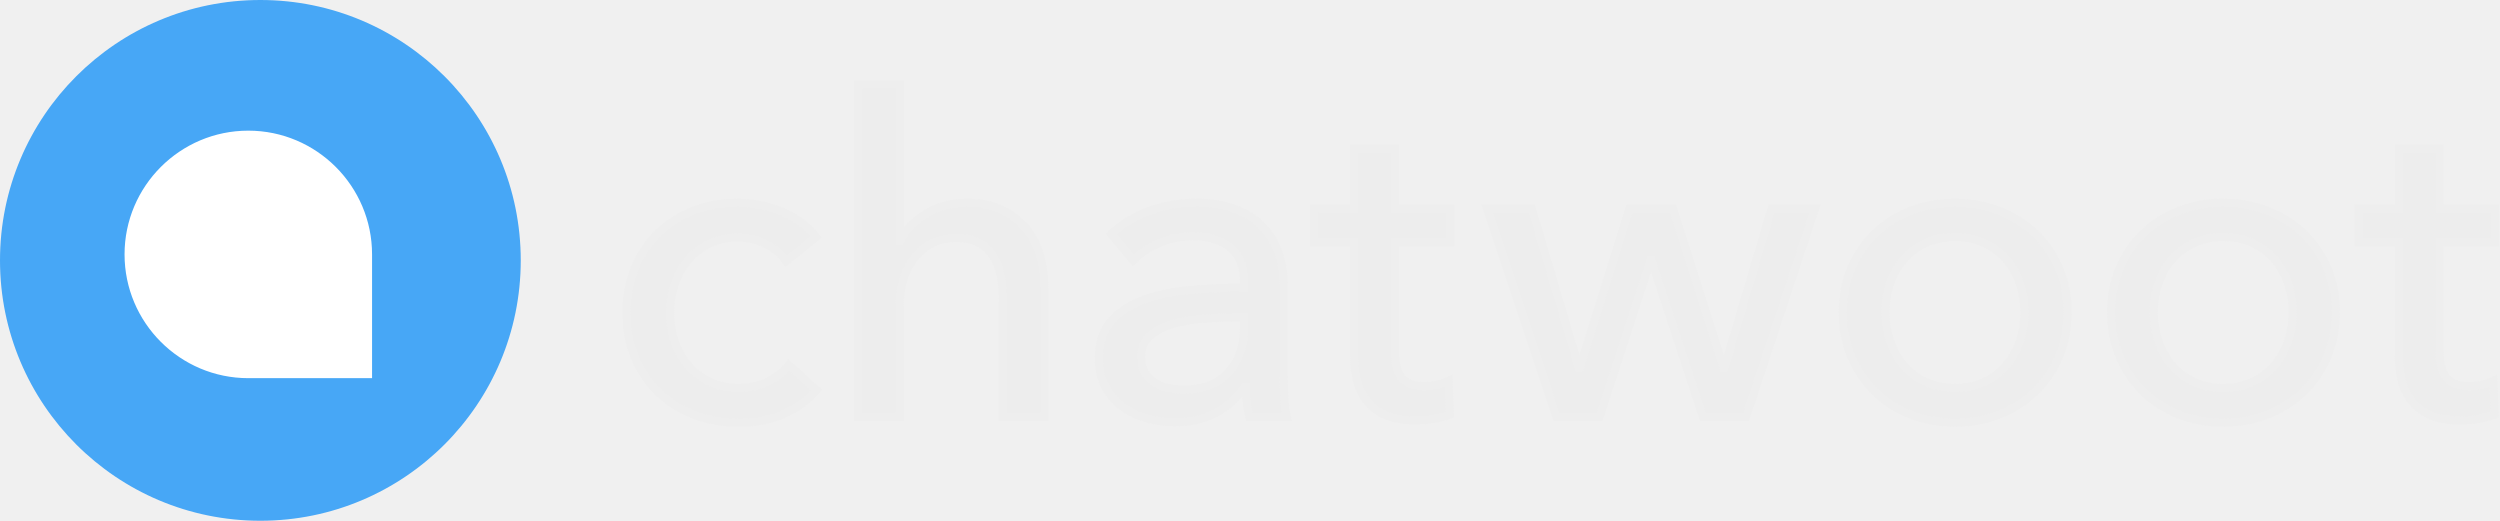
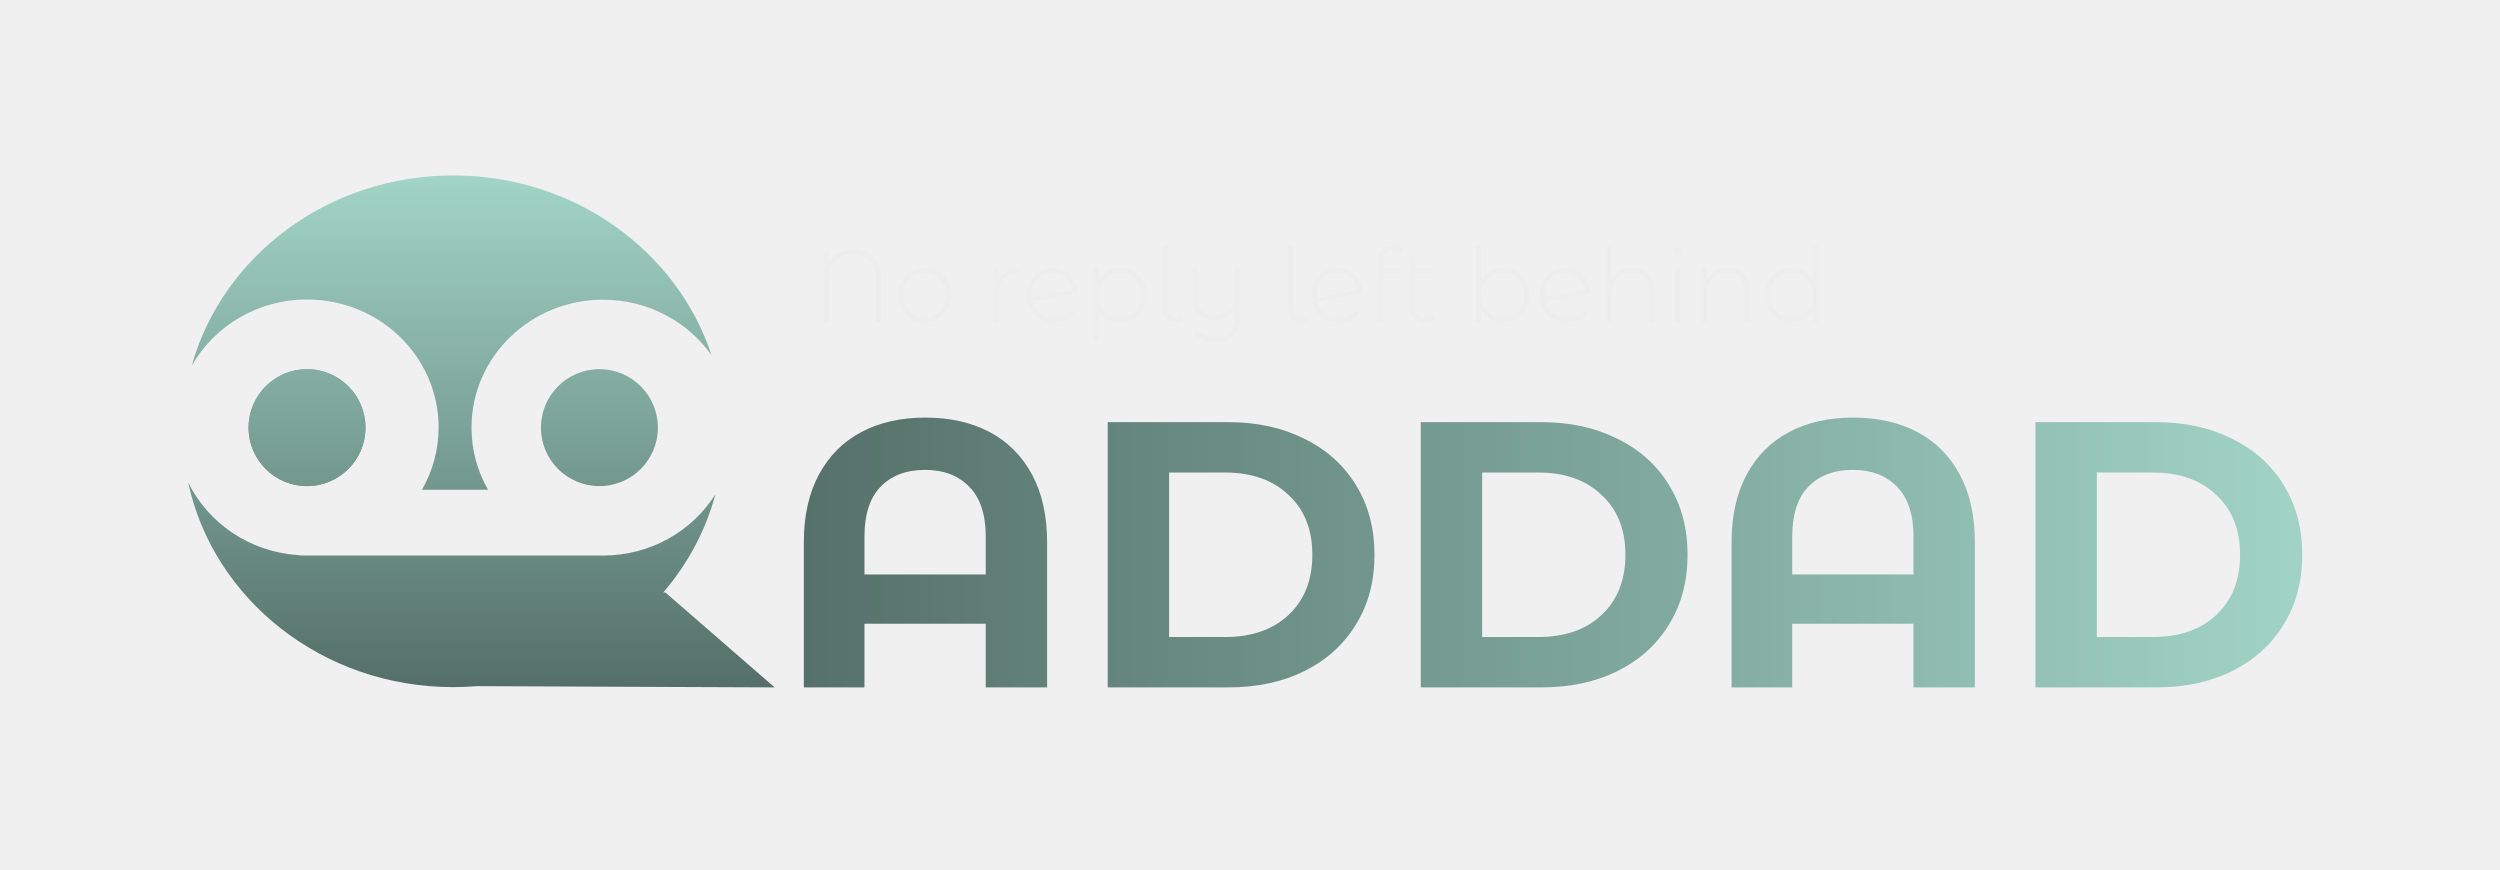
- <svg xmlns="http://www.w3.org/2000/svg" width="2458px" height="512px" viewBox="0 0 2458 512" version="1.1">
-   <g id="Page-1" stroke="none" stroke-width="1" fill="none" fill-rule="evenodd">
-     <g id="logo" fill-rule="nonzero">
-       <g id="woot-log">
-         <circle id="Oval" fill="#47A7F6" cx="256" cy="256" r="256" />
-         <path d="M362.808,368.808 L244.123,368.808 C178.699,368.808 125.457,315.562 125.457,250.122 C125.457,184.703 178.699,131.457 244.124,131.457 C309.565,131.457 362.808,184.703 362.808,250.122 L362.808,368.808 Z" id="Fill-1" stroke="#FFFFFF" stroke-width="6" fill="#FFFFFF" />
-       </g>
-       <path d="M772.982,256.848 C768.658,250.217 762.171,244.667 753.522,240.198 C744.872,235.73 735.647,233.495 725.844,233.495 C715.177,233.495 705.735,235.513 697.518,239.55 C689.302,243.586 682.31,248.992 676.544,255.767 C670.778,262.542 666.381,270.398 663.354,279.336 C660.327,288.273 658.813,297.643 658.813,307.446 C658.813,317.248 660.327,326.618 663.354,335.555 C666.381,344.493 670.778,352.349 676.544,359.124 C682.31,365.899 689.374,371.305 697.735,375.341 C706.095,379.378 715.609,381.396 726.277,381.396 C736.656,381.396 746.098,379.378 754.603,375.341 C763.108,371.305 770.099,365.827 775.577,358.908 L802.822,383.558 C794.173,393.649 783.361,401.505 770.387,407.127 C757.414,412.749 742.71,415.56 726.277,415.56 C710.42,415.56 695.789,412.965 682.382,407.776 C668.976,402.586 657.372,395.307 647.569,385.937 C637.767,376.567 630.055,365.251 624.433,351.989 C618.811,338.727 616,323.879 616,307.446 C616,291.3 618.739,276.597 624.217,263.335 C629.695,250.073 637.335,238.685 647.137,229.171 C656.939,219.657 668.544,212.305 681.95,207.115 C695.356,201.926 709.843,199.331 725.412,199.331 C739.827,199.331 754.17,202.214 768.441,207.98 C782.713,213.746 794.028,222.107 802.389,233.063 L772.982,256.848 Z M885.421,236.09 C890.322,225.999 898.683,217.35 910.504,210.143 C922.324,202.935 935.586,199.331 950.29,199.331 C963.552,199.331 974.94,201.565 984.454,206.034 C993.968,210.503 1001.896,216.485 1008.239,223.981 C1014.582,231.477 1019.267,240.27 1022.294,250.361 C1025.321,260.452 1026.835,271.263 1026.835,282.795 L1026.835,409.938 L986.184,409.938 L986.184,296.634 C986.184,288.273 985.535,280.345 984.238,272.849 C982.94,265.353 980.562,258.722 977.102,252.956 C973.643,247.19 968.958,242.577 963.047,239.117 C957.137,235.658 949.425,233.928 939.911,233.928 C923.766,233.928 910.504,240.054 900.125,252.307 C889.746,264.56 884.556,280.921 884.556,301.391 L884.556,409.938 L843.905,409.938 L843.905,83 L884.556,83 L884.556,236.09 L885.421,236.09 Z M1223.171,277.174 C1223.171,261.893 1218.558,250.577 1209.332,243.226 C1200.106,235.874 1187.853,232.198 1172.573,232.198 C1161.041,232.198 1150.157,234.432 1139.923,238.901 C1129.688,243.37 1121.111,249.064 1114.191,255.983 L1092.568,230.036 C1102.659,220.522 1114.984,213.026 1129.544,207.548 C1144.103,202.07 1159.743,199.331 1176.465,199.331 C1191.169,199.331 1203.926,201.421 1214.738,205.602 C1225.549,209.782 1234.415,215.476 1241.334,222.684 C1248.253,229.892 1253.443,238.396 1256.902,248.199 C1260.362,258.001 1262.092,268.524 1262.092,279.768 L1262.092,369.287 C1262.092,376.206 1262.308,383.486 1262.741,391.126 C1263.173,398.766 1263.966,405.037 1265.119,409.938 L1228.36,409.938 C1226.054,400.136 1224.9,390.333 1224.9,380.531 L1223.603,380.531 C1216.107,391.487 1206.665,399.991 1195.277,406.046 C1183.889,412.1 1170.411,415.128 1154.842,415.128 C1146.77,415.128 1138.337,414.046 1129.544,411.884 C1120.75,409.722 1112.75,406.19 1105.542,401.289 C1098.334,396.388 1092.352,389.901 1087.595,381.828 C1082.838,373.756 1080.46,363.809 1080.46,351.989 C1080.46,336.42 1084.64,324.095 1093.001,315.014 C1101.362,305.932 1112.317,299.013 1125.868,294.256 C1139.418,289.499 1154.698,286.399 1171.708,284.958 C1188.718,283.516 1205.872,282.795 1223.171,282.795 L1223.171,277.174 Z M1213.224,312.203 C1203.133,312.203 1192.682,312.635 1181.871,313.5 C1171.059,314.365 1161.257,316.095 1152.464,318.689 C1143.67,321.284 1136.391,325.176 1130.625,330.366 C1124.859,335.555 1121.976,342.475 1121.976,351.124 C1121.976,357.178 1123.201,362.224 1125.651,366.26 C1128.102,370.296 1131.345,373.612 1135.382,376.206 C1139.418,378.801 1143.887,380.603 1148.788,381.612 C1153.689,382.621 1158.734,383.126 1163.924,383.126 C1182.952,383.126 1197.584,377.432 1207.818,366.044 C1218.053,354.655 1223.171,340.312 1223.171,323.014 L1223.171,312.203 L1213.224,312.203 Z M1425.993,238.252 L1371.504,238.252 L1371.504,345.069 C1371.504,357.467 1373.81,366.332 1378.423,371.666 C1383.036,376.999 1390.388,379.666 1400.478,379.666 C1404.226,379.666 1408.263,379.234 1412.587,378.369 C1416.912,377.504 1420.804,376.206 1424.264,374.477 L1425.561,407.776 C1420.66,409.506 1415.254,410.875 1409.344,411.884 C1403.433,412.893 1397.307,413.398 1390.964,413.398 C1371.648,413.398 1356.872,408.064 1346.637,397.397 C1336.402,386.729 1331.285,370.729 1331.285,349.394 L1331.285,238.252 L1291.931,238.252 L1291.931,204.953 L1331.285,204.953 L1331.285,146.139 L1371.504,146.139 L1371.504,204.953 L1425.993,204.953 L1425.993,238.252 Z M1506.078,204.953 L1552.351,361.503 L1553.216,361.503 L1602.083,204.953 L1644.897,204.953 L1694.629,361.503 L1695.494,361.503 L1741.767,204.953 L1784.581,204.953 L1716.685,409.938 L1674.304,409.938 L1623.706,255.983 L1622.841,255.983 L1572.676,409.938 L1530.295,409.938 L1461.967,204.953 L1506.078,204.953 Z M2032.811,307.013 C2032.811,322.87 2030,337.429 2024.378,350.691 C2018.756,363.953 2010.972,375.413 2001.026,385.072 C1991.079,394.73 1979.331,402.226 1965.78,407.56 C1952.23,412.893 1937.671,415.56 1922.102,415.56 C1906.534,415.56 1891.974,412.893 1878.424,407.56 C1864.873,402.226 1853.197,394.73 1843.395,385.072 C1833.592,375.413 1825.88,363.953 1820.258,350.691 C1814.636,337.429 1811.825,322.87 1811.825,307.013 C1811.825,291.156 1814.636,276.669 1820.258,263.551 C1825.88,250.433 1833.592,239.117 1843.395,229.603 C1853.197,220.089 1864.873,212.665 1878.424,207.332 C1891.974,201.998 1906.534,199.331 1922.102,199.331 C1937.671,199.331 1952.23,201.998 1965.78,207.332 C1979.331,212.665 1991.079,220.089 2001.026,229.603 C2010.972,239.117 2018.756,250.433 2024.378,263.551 C2030,276.669 2032.811,291.156 2032.811,307.013 Z M1990.43,307.013 C1990.43,297.211 1988.917,287.841 1985.89,278.903 C1982.862,269.966 1978.466,262.11 1972.7,255.334 C1966.934,248.559 1959.798,243.154 1951.293,239.117 C1942.788,235.081 1933.058,233.063 1922.102,233.063 C1911.146,233.063 1901.416,235.081 1892.911,239.117 C1884.406,243.154 1877.271,248.559 1871.505,255.334 C1865.738,262.11 1861.342,269.966 1858.315,278.903 C1855.287,287.841 1853.774,297.211 1853.774,307.013 C1853.774,316.816 1855.287,326.185 1858.315,335.123 C1861.342,344.06 1865.738,351.989 1871.505,358.908 C1877.271,365.827 1884.406,371.305 1892.911,375.341 C1901.416,379.378 1911.146,381.396 1922.102,381.396 C1933.058,381.396 1942.788,379.378 1951.293,375.341 C1959.798,371.305 1966.934,365.827 1972.7,358.908 C1978.466,351.989 1982.862,344.06 1985.89,335.123 C1988.917,326.185 1990.43,316.816 1990.43,307.013 Z M2296.611,307.013 C2296.611,322.87 2293.8,337.429 2288.178,350.691 C2282.556,363.953 2274.771,375.413 2264.825,385.072 C2254.878,394.73 2243.13,402.226 2229.58,407.56 C2216.029,412.893 2201.47,415.56 2185.901,415.56 C2170.333,415.56 2155.774,412.893 2142.223,407.56 C2128.673,402.226 2116.996,394.73 2107.194,385.072 C2097.392,375.413 2089.68,363.953 2084.058,350.691 C2078.436,337.429 2075.625,322.87 2075.625,307.013 C2075.625,291.156 2078.436,276.669 2084.058,263.551 C2089.68,250.433 2097.392,239.117 2107.194,229.603 C2116.996,220.089 2128.673,212.665 2142.223,207.332 C2155.774,201.998 2170.333,199.331 2185.901,199.331 C2201.47,199.331 2216.029,201.998 2229.58,207.332 C2243.13,212.665 2254.878,220.089 2264.825,229.603 C2274.771,239.117 2282.556,250.433 2288.178,263.551 C2293.8,276.669 2296.611,291.156 2296.611,307.013 Z M2254.23,307.013 C2254.23,297.211 2252.716,287.841 2249.689,278.903 C2246.662,269.966 2242.265,262.11 2236.499,255.334 C2230.733,248.559 2223.597,243.154 2215.092,239.117 C2206.587,235.081 2196.857,233.063 2185.901,233.063 C2174.946,233.063 2165.215,235.081 2156.71,239.117 C2148.205,243.154 2141.07,248.559 2135.304,255.334 C2129.538,262.11 2125.141,269.966 2122.114,278.903 C2119.087,287.841 2117.573,297.211 2117.573,307.013 C2117.573,316.816 2119.087,326.185 2122.114,335.123 C2125.141,344.06 2129.538,351.989 2135.304,358.908 C2141.07,365.827 2148.205,371.305 2156.71,375.341 C2165.215,379.378 2174.946,381.396 2185.901,381.396 C2196.857,381.396 2206.587,379.378 2215.092,375.341 C2223.597,371.305 2230.733,365.827 2236.499,358.908 C2242.265,351.989 2246.662,344.06 2249.689,335.123 C2252.716,326.185 2254.23,316.816 2254.23,307.013 Z M2453.16,238.252 L2398.671,238.252 L2398.671,345.069 C2398.671,357.467 2400.977,366.332 2405.59,371.666 C2410.203,376.999 2417.554,379.666 2427.645,379.666 C2431.393,379.666 2435.429,379.234 2439.754,378.369 C2444.079,377.504 2447.971,376.206 2451.43,374.477 L2452.728,407.776 C2447.827,409.506 2442.421,410.875 2436.511,411.884 C2430.6,412.893 2424.474,413.398 2418.131,413.398 C2398.815,413.398 2384.039,408.064 2373.804,397.397 C2363.569,386.729 2358.452,370.729 2358.452,349.394 L2358.452,238.252 L2319.098,238.252 L2319.098,204.953 L2358.452,204.953 L2358.452,146.139 L2398.671,146.139 L2398.671,204.953 L2453.16,204.953 L2453.16,238.252 Z" id="chatwoot" stroke="#EEEEEE" stroke-width="8" fill="#EDEDED" />
-     </g>
-   </g>
+ <svg xmlns="http://www.w3.org/2000/svg" width="342" height="119" viewBox="0 0 342 119" fill="none">
+   <path d="M50 58.5C50 62.918 46.418 66.5 42 66.5C37.582 66.5 34 62.918 34 58.5C34 54.082 37.582 50.5 42 50.5C46.418 50.5 50 54.082 50 58.5Z" fill="url(#paint0_linear_267_77)" />
+   <path fill-rule="evenodd" clip-rule="evenodd" d="M62 24C78.6 24 92.647 34.341 97.334 48.585C94.088 44.003 88.655 41 82.5 41C72.559 41 64.5 48.835 64.5 58.5C64.5 61.585 65.321 64.483 66.762 67H57.722C59.173 64.477 60 61.569 60 58.472C60 48.808 51.941 40.972 42 40.972C35.203 40.972 29.286 44.635 26.223 50.041C30.407 35.051 44.839 24 62 24ZM82.5 76C89.008 76 94.709 72.642 97.871 67.611C96.534 72.605 94.063 77.17 90.732 81.049L91.027 81.051L105.973 94.037L65.223 93.865C64.16 93.952 63.086 94 62 94C44.092 94 29.156 81.966 25.736 65.98C28.448 71.525 34.072 75.463 40.686 75.927C40.95 75.975 41.222 76 41.5 76H82.5ZM50 58.5C50 62.918 46.418 66.5 42 66.5C37.582 66.5 34 62.918 34 58.5C34 54.082 37.582 50.5 42 50.5C46.418 50.5 50 54.082 50 58.5Z" fill="url(#paint1_linear_267_77)" />
+   <path fill-rule="evenodd" clip-rule="evenodd" d="M82 66.5C86.418 66.5 90 62.918 90 58.5C90 54.082 86.418 50.5 82 50.5C77.582 50.5 74 54.082 74 58.5C74 62.918 77.582 66.5 82 66.5Z" fill="url(#paint2_linear_267_77)" />
+   <path d="M126.605 57.127C129.957 57.127 132.878 57.784 135.366 59.097C137.854 60.41 139.79 62.346 141.172 64.903C142.554 67.46 143.246 70.554 143.246 74.182V94.037H134.848V85.328H118.259V94.037H109.964V74.182C109.964 70.554 110.656 67.46 112.038 64.903C113.42 62.346 115.356 60.41 117.844 59.097C120.332 57.784 123.253 57.127 126.605 57.127ZM134.848 78.589V73.405C134.848 70.398 134.104 68.134 132.618 66.614C131.132 65.058 129.111 64.281 126.553 64.281C123.961 64.281 121.922 65.058 120.436 66.614C118.984 68.134 118.259 70.398 118.259 73.405V78.589H134.848ZM151.535 57.749H168.02C171.96 57.749 175.433 58.509 178.44 60.03C181.481 61.516 183.831 63.624 185.49 66.355C187.183 69.085 188.03 72.264 188.03 75.893C188.03 79.522 187.183 82.701 185.49 85.432C183.831 88.162 181.481 90.287 178.44 91.808C175.433 93.294 171.96 94.037 168.02 94.037H151.535V57.749ZM167.605 87.142C171.234 87.142 174.12 86.14 176.262 84.136C178.44 82.097 179.528 79.349 179.528 75.893C179.528 72.437 178.44 69.707 176.262 67.702C174.12 65.663 171.234 64.644 167.605 64.644H159.933V87.142H167.605ZM194.364 57.749H210.849C214.788 57.749 218.262 58.509 221.268 60.03C224.31 61.516 226.66 63.624 228.319 66.355C230.012 69.085 230.859 72.264 230.859 75.893C230.859 79.522 230.012 82.701 228.319 85.432C226.66 88.162 224.31 90.287 221.268 91.808C218.262 93.294 214.788 94.037 210.849 94.037H194.364V57.749ZM210.434 87.142C214.063 87.142 216.948 86.14 219.091 84.136C221.268 82.097 222.357 79.349 222.357 75.893C222.357 72.437 221.268 69.707 219.091 67.702C216.948 65.663 214.063 64.644 210.434 64.644H202.762V87.142H210.434ZM253.522 57.127C256.874 57.127 259.794 57.784 262.283 59.097C264.771 60.41 266.706 62.346 268.089 64.903C269.471 67.46 270.162 70.554 270.162 74.182V94.037H261.764V85.328H245.176V94.037H236.881V74.182C236.881 70.554 237.572 67.46 238.955 64.903C240.337 62.346 242.273 60.41 244.761 59.097C247.249 57.784 250.17 57.127 253.522 57.127ZM261.764 78.589V73.405C261.764 70.398 261.021 68.134 259.535 66.614C258.049 65.058 256.027 64.281 253.47 64.281C250.878 64.281 248.839 65.058 247.353 66.614C245.901 68.134 245.176 70.398 245.176 73.405V78.589H261.764ZM278.452 57.749H294.937C298.877 57.749 302.35 58.509 305.357 60.03C308.398 61.516 310.748 63.624 312.407 66.355C314.1 69.085 314.947 72.264 314.947 75.893C314.947 79.522 314.1 82.701 312.407 85.432C310.748 88.162 308.398 90.287 305.357 91.808C302.35 93.294 298.877 94.037 294.937 94.037H278.452V57.749ZM294.522 87.142C298.151 87.142 301.037 86.14 303.179 84.136C305.357 82.097 306.445 79.349 306.445 75.893C306.445 72.437 305.357 69.707 303.179 67.702C301.037 65.663 298.151 64.644 294.522 64.644H286.85V87.142H294.522Z" fill="url(#paint3_linear_267_77)" />
+   <path d="M116.783 34.167C117.959 34.167 118.878 34.512 119.541 35.203C120.203 35.894 120.535 36.883 120.535 38.171V44.037H119.821V38.199C119.821 37.098 119.545 36.262 118.995 35.693C118.444 35.114 117.665 34.825 116.657 34.825C115.621 34.825 114.818 35.128 114.249 35.735C113.679 36.342 113.395 37.247 113.395 38.451V44.037H112.681V34.237H113.381V36.127C113.679 35.474 114.118 34.984 114.697 34.657C115.275 34.33 115.971 34.167 116.783 34.167ZM126.496 44.093C125.806 44.093 125.18 43.934 124.62 43.617C124.07 43.3 123.636 42.861 123.318 42.301C123.001 41.732 122.842 41.092 122.842 40.383C122.842 39.674 123.001 39.039 123.318 38.479C123.636 37.91 124.07 37.466 124.62 37.149C125.18 36.832 125.806 36.673 126.496 36.673C127.187 36.673 127.808 36.832 128.358 37.149C128.918 37.466 129.357 37.91 129.674 38.479C129.992 39.039 130.15 39.674 130.15 40.383C130.15 41.092 129.992 41.732 129.674 42.301C129.357 42.861 128.918 43.3 128.358 43.617C127.808 43.934 127.187 44.093 126.496 44.093ZM126.496 43.463C127.056 43.463 127.556 43.332 127.994 43.071C128.442 42.81 128.792 42.446 129.044 41.979C129.306 41.512 129.436 40.98 129.436 40.383C129.436 39.786 129.306 39.254 129.044 38.787C128.792 38.32 128.442 37.956 127.994 37.695C127.556 37.434 127.056 37.303 126.496 37.303C125.936 37.303 125.432 37.434 124.984 37.695C124.546 37.956 124.196 38.32 123.934 38.787C123.682 39.254 123.556 39.786 123.556 40.383C123.556 40.98 123.682 41.512 123.934 41.979C124.196 42.446 124.546 42.81 124.984 43.071C125.432 43.332 125.936 43.463 126.496 43.463ZM136.59 38.325C136.814 37.793 137.164 37.387 137.64 37.107C138.116 36.818 138.694 36.673 139.376 36.673V37.359L139.208 37.345C138.396 37.345 137.761 37.602 137.304 38.115C136.846 38.619 136.618 39.324 136.618 40.229V44.037H135.918V36.729H136.59V38.325ZM144.232 43.463C144.708 43.463 145.147 43.379 145.548 43.211C145.959 43.034 146.299 42.777 146.57 42.441L146.976 42.903C146.659 43.295 146.262 43.594 145.786 43.799C145.31 43.995 144.787 44.093 144.218 44.093C143.49 44.093 142.837 43.934 142.258 43.617C141.689 43.3 141.241 42.861 140.914 42.301C140.597 41.741 140.438 41.102 140.438 40.383C140.438 39.664 140.587 39.025 140.886 38.465C141.194 37.905 141.619 37.466 142.16 37.149C142.701 36.832 143.313 36.673 143.994 36.673C144.629 36.673 145.198 36.822 145.702 37.121C146.215 37.41 146.621 37.816 146.92 38.339C147.228 38.852 147.396 39.431 147.424 40.075L141.25 41.279C141.427 41.951 141.782 42.483 142.314 42.875C142.846 43.267 143.485 43.463 144.232 43.463ZM143.994 37.289C143.443 37.289 142.949 37.42 142.51 37.681C142.071 37.933 141.731 38.292 141.488 38.759C141.245 39.216 141.124 39.739 141.124 40.327C141.124 40.43 141.133 40.574 141.152 40.761L146.724 39.669C146.659 39.23 146.505 38.829 146.262 38.465C146.019 38.101 145.702 37.816 145.31 37.611C144.918 37.396 144.479 37.289 143.994 37.289ZM153.257 36.673C153.939 36.673 154.555 36.832 155.105 37.149C155.656 37.466 156.085 37.905 156.393 38.465C156.711 39.025 156.869 39.664 156.869 40.383C156.869 41.102 156.711 41.746 156.393 42.315C156.085 42.875 155.656 43.314 155.105 43.631C154.555 43.939 153.939 44.093 153.257 44.093C152.613 44.093 152.03 43.944 151.507 43.645C150.985 43.337 150.579 42.912 150.289 42.371V46.753H149.589V36.729H150.261V38.451C150.551 37.891 150.957 37.457 151.479 37.149C152.011 36.832 152.604 36.673 153.257 36.673ZM153.215 43.463C153.775 43.463 154.279 43.332 154.727 43.071C155.175 42.81 155.525 42.446 155.777 41.979C156.039 41.512 156.169 40.98 156.169 40.383C156.169 39.786 156.039 39.254 155.777 38.787C155.525 38.32 155.175 37.956 154.727 37.695C154.279 37.434 153.775 37.303 153.215 37.303C152.655 37.303 152.151 37.434 151.703 37.695C151.265 37.956 150.915 38.32 150.653 38.787C150.401 39.254 150.275 39.786 150.275 40.383C150.275 40.98 150.401 41.512 150.653 41.979C150.915 42.446 151.265 42.81 151.703 43.071C152.151 43.332 152.655 43.463 153.215 43.463ZM160.941 44.093C160.325 44.093 159.853 43.92 159.527 43.575C159.2 43.22 159.037 42.735 159.037 42.119V33.649H159.737V42.035C159.737 42.511 159.844 42.875 160.059 43.127C160.273 43.37 160.595 43.491 161.025 43.491C161.267 43.491 161.501 43.444 161.725 43.351L161.781 43.939C161.519 44.042 161.239 44.093 160.941 44.093ZM169.605 36.729V43.253C169.605 44.466 169.334 45.362 168.793 45.941C168.251 46.52 167.435 46.809 166.343 46.809C165.717 46.809 165.129 46.706 164.579 46.501C164.028 46.296 163.585 46.011 163.249 45.647L163.627 45.115C163.953 45.451 164.35 45.712 164.817 45.899C165.283 46.086 165.783 46.179 166.315 46.179C167.201 46.179 167.855 45.946 168.275 45.479C168.695 45.022 168.905 44.308 168.905 43.337V42.217C168.653 42.702 168.289 43.085 167.813 43.365C167.346 43.636 166.8 43.771 166.175 43.771C165.223 43.771 164.476 43.505 163.935 42.973C163.393 42.441 163.123 41.676 163.123 40.677V36.729H163.823V40.621C163.823 41.442 164.033 42.068 164.453 42.497C164.873 42.926 165.465 43.141 166.231 43.141C167.052 43.141 167.701 42.884 168.177 42.371C168.662 41.858 168.905 41.167 168.905 40.299V36.729H169.605ZM178.072 44.093C177.456 44.093 176.984 43.92 176.658 43.575C176.331 43.22 176.168 42.735 176.168 42.119V33.649H176.868V42.035C176.868 42.511 176.975 42.875 177.19 43.127C177.404 43.37 177.726 43.491 178.156 43.491C178.398 43.491 178.632 43.444 178.856 43.351L178.912 43.939C178.65 44.042 178.37 44.093 178.072 44.093ZM183.197 43.463C183.673 43.463 184.111 43.379 184.513 43.211C184.923 43.034 185.264 42.777 185.535 42.441L185.941 42.903C185.623 43.295 185.227 43.594 184.751 43.799C184.275 43.995 183.752 44.093 183.183 44.093C182.455 44.093 181.801 43.934 181.223 43.617C180.653 43.3 180.205 42.861 179.879 42.301C179.561 41.741 179.403 41.102 179.403 40.383C179.403 39.664 179.552 39.025 179.851 38.465C180.159 37.905 180.583 37.466 181.125 37.149C181.666 36.832 182.277 36.673 182.959 36.673C183.593 36.673 184.163 36.822 184.667 37.121C185.18 37.41 185.586 37.816 185.885 38.339C186.193 38.852 186.361 39.431 186.389 40.075L180.215 41.279C180.392 41.951 180.747 42.483 181.279 42.875C181.811 43.267 182.45 43.463 183.197 43.463ZM182.959 37.289C182.408 37.289 181.913 37.42 181.475 37.681C181.036 37.933 180.695 38.292 180.453 38.759C180.21 39.216 180.089 39.739 180.089 40.327C180.089 40.43 180.098 40.574 180.117 40.761L185.689 39.669C185.623 39.23 185.469 38.829 185.227 38.465C184.984 38.101 184.667 37.816 184.275 37.611C183.883 37.396 183.444 37.289 182.959 37.289ZM190.612 34.195C189.698 34.195 189.24 34.685 189.24 35.665V36.729H191.578V37.331H189.254V44.037H188.554V35.609C188.554 34.993 188.727 34.503 189.072 34.139C189.427 33.775 189.926 33.593 190.57 33.593C190.85 33.593 191.121 33.635 191.382 33.719C191.644 33.794 191.858 33.91 192.026 34.069L191.746 34.601C191.448 34.33 191.07 34.195 190.612 34.195ZM196.4 43.575C196.222 43.743 195.998 43.874 195.728 43.967C195.466 44.051 195.191 44.093 194.902 44.093C194.267 44.093 193.777 43.92 193.432 43.575C193.086 43.22 192.914 42.73 192.914 42.105V35.133H193.614V36.729H195.938V37.331H193.614V42.035C193.614 42.511 193.726 42.875 193.95 43.127C194.183 43.37 194.524 43.491 194.972 43.491C195.429 43.491 195.807 43.356 196.106 43.085L196.4 43.575ZM205.607 36.673C206.288 36.673 206.904 36.832 207.455 37.149C208.006 37.457 208.435 37.896 208.743 38.465C209.06 39.025 209.219 39.664 209.219 40.383C209.219 41.102 209.06 41.741 208.743 42.301C208.435 42.861 208.006 43.3 207.455 43.617C206.904 43.934 206.288 44.093 205.607 44.093C204.954 44.093 204.361 43.939 203.829 43.631C203.306 43.314 202.9 42.875 202.611 42.315V44.037H201.939V33.649H202.639V38.395C202.928 37.854 203.334 37.434 203.857 37.135C204.38 36.827 204.963 36.673 205.607 36.673ZM205.565 43.463C206.125 43.463 206.629 43.332 207.077 43.071C207.525 42.81 207.875 42.446 208.127 41.979C208.388 41.512 208.519 40.98 208.519 40.383C208.519 39.786 208.388 39.254 208.127 38.787C207.875 38.32 207.525 37.956 207.077 37.695C206.629 37.434 206.125 37.303 205.565 37.303C205.005 37.303 204.501 37.434 204.053 37.695C203.614 37.956 203.264 38.32 203.003 38.787C202.751 39.254 202.625 39.786 202.625 40.383C202.625 40.98 202.751 41.512 203.003 41.979C203.264 42.446 203.614 42.81 204.053 43.071C204.501 43.332 205.005 43.463 205.565 43.463ZM214.382 43.463C214.858 43.463 215.297 43.379 215.698 43.211C216.109 43.034 216.45 42.777 216.72 42.441L217.126 42.903C216.809 43.295 216.412 43.594 215.936 43.799C215.46 43.995 214.938 44.093 214.368 44.093C213.64 44.093 212.987 43.934 212.408 43.617C211.839 43.3 211.391 42.861 211.064 42.301C210.747 41.741 210.588 41.102 210.588 40.383C210.588 39.664 210.738 39.025 211.036 38.465C211.344 37.905 211.769 37.466 212.31 37.149C212.852 36.832 213.463 36.673 214.144 36.673C214.779 36.673 215.348 36.822 215.852 37.121C216.366 37.41 216.772 37.816 217.07 38.339C217.378 38.852 217.546 39.431 217.574 40.075L211.4 41.279C211.578 41.951 211.932 42.483 212.464 42.875C212.996 43.267 213.636 43.463 214.382 43.463ZM214.144 37.289C213.594 37.289 213.099 37.42 212.66 37.681C212.222 37.933 211.881 38.292 211.638 38.759C211.396 39.216 211.274 39.739 211.274 40.327C211.274 40.43 211.284 40.574 211.302 40.761L216.874 39.669C216.809 39.23 216.655 38.829 216.412 38.465C216.17 38.101 215.852 37.816 215.46 37.611C215.068 37.396 214.63 37.289 214.144 37.289ZM223.31 36.673C224.225 36.673 224.948 36.939 225.48 37.471C226.012 38.003 226.278 38.768 226.278 39.767V44.037H225.578V39.823C225.578 39.002 225.368 38.376 224.948 37.947C224.537 37.518 223.959 37.303 223.212 37.303C222.353 37.303 221.677 37.56 221.182 38.073C220.687 38.586 220.44 39.277 220.44 40.145V44.037H219.74V33.649H220.44V38.255C220.692 37.751 221.065 37.364 221.56 37.093C222.055 36.813 222.638 36.673 223.31 36.673ZM229.16 36.729H229.86V44.037H229.16V36.729ZM229.51 34.951C229.351 34.951 229.216 34.9 229.104 34.797C228.992 34.685 228.936 34.55 228.936 34.391C228.936 34.232 228.992 34.097 229.104 33.985C229.216 33.873 229.351 33.817 229.51 33.817C229.668 33.817 229.804 33.873 229.916 33.985C230.028 34.088 230.084 34.218 230.084 34.377C230.084 34.536 230.028 34.671 229.916 34.783C229.804 34.895 229.668 34.951 229.51 34.951ZM236.38 36.673C237.295 36.673 238.018 36.939 238.55 37.471C239.082 38.003 239.348 38.768 239.348 39.767V44.037H238.648V39.823C238.648 39.002 238.438 38.376 238.018 37.947C237.608 37.518 237.029 37.303 236.282 37.303C235.424 37.303 234.747 37.56 234.252 38.073C233.758 38.586 233.51 39.277 233.51 40.145V44.037H232.81V36.729H233.482V38.311C233.734 37.798 234.108 37.396 234.602 37.107C235.106 36.818 235.699 36.673 236.38 36.673ZM248.74 33.649V44.037H248.054V42.315C247.764 42.884 247.358 43.323 246.836 43.631C246.313 43.939 245.72 44.093 245.058 44.093C244.376 44.093 243.76 43.934 243.21 43.617C242.659 43.3 242.225 42.861 241.908 42.301C241.6 41.741 241.446 41.102 241.446 40.383C241.446 39.664 241.6 39.025 241.908 38.465C242.225 37.896 242.659 37.457 243.21 37.149C243.76 36.832 244.376 36.673 245.058 36.673C245.711 36.673 246.294 36.827 246.808 37.135C247.33 37.443 247.741 37.872 248.04 38.423V33.649H248.74ZM245.1 43.463C245.66 43.463 246.159 43.332 246.598 43.071C247.046 42.81 247.396 42.446 247.648 41.979C247.909 41.512 248.04 40.98 248.04 40.383C248.04 39.786 247.909 39.254 247.648 38.787C247.396 38.32 247.046 37.956 246.598 37.695C246.159 37.434 245.66 37.303 245.1 37.303C244.54 37.303 244.036 37.434 243.588 37.695C243.149 37.956 242.799 38.32 242.538 38.787C242.286 39.254 242.16 39.786 242.16 40.383C242.16 40.98 242.286 41.512 242.538 41.979C242.799 42.446 243.149 42.81 243.588 43.071C244.036 43.332 244.54 43.463 245.1 43.463Z" fill="#EDEDED" />
+   <defs>
+     <linearGradient id="paint0_linear_267_77" x1="64.986" y1="24" x2="64.986" y2="94.037" gradientUnits="userSpaceOnUse">
+       <stop stop-color="#A2D5C6" />
+       <stop offset="1" stop-color="#546F67" />
+     </linearGradient>
+     <linearGradient id="paint1_linear_267_77" x1="64.986" y1="24" x2="64.986" y2="94.037" gradientUnits="userSpaceOnUse">
+       <stop stop-color="#A2D5C6" />
+       <stop offset="1" stop-color="#546F67" />
+     </linearGradient>
+     <linearGradient id="paint2_linear_267_77" x1="64.986" y1="24" x2="64.986" y2="94.037" gradientUnits="userSpaceOnUse">
+       <stop stop-color="#A2D5C6" />
+       <stop offset="1" stop-color="#546F67" />
+     </linearGradient>
+     <linearGradient id="paint3_linear_267_77" x1="105.973" y1="76.037" x2="317.973" y2="76.037" gradientUnits="userSpaceOnUse">
+       <stop stop-color="#546F67" />
+       <stop offset="1" stop-color="#A2D5C6" />
+     </linearGradient>
+   </defs>
</svg>
